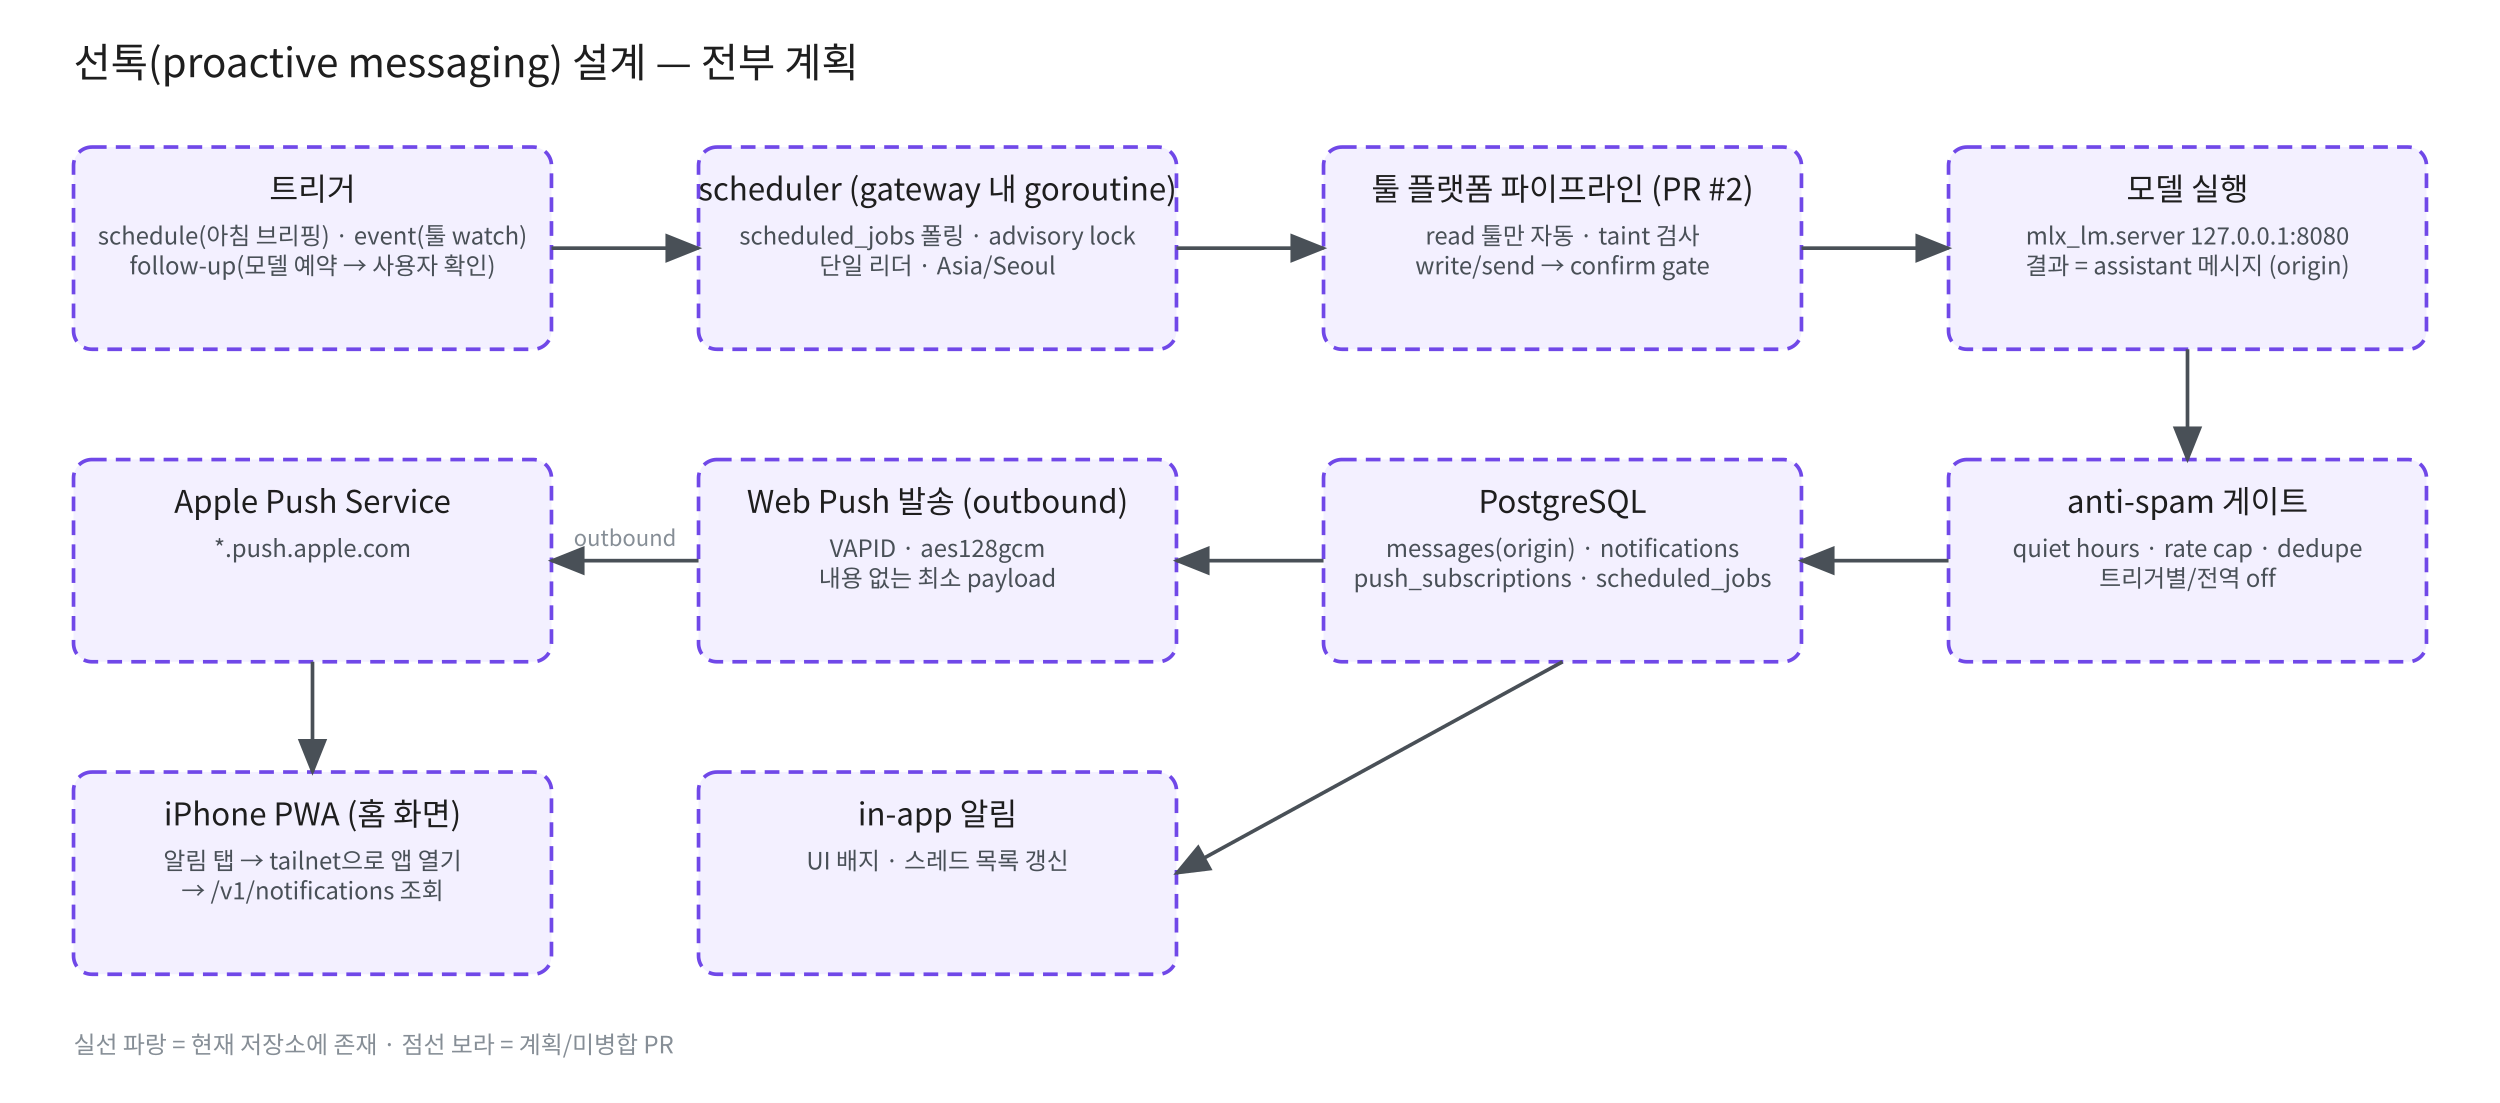
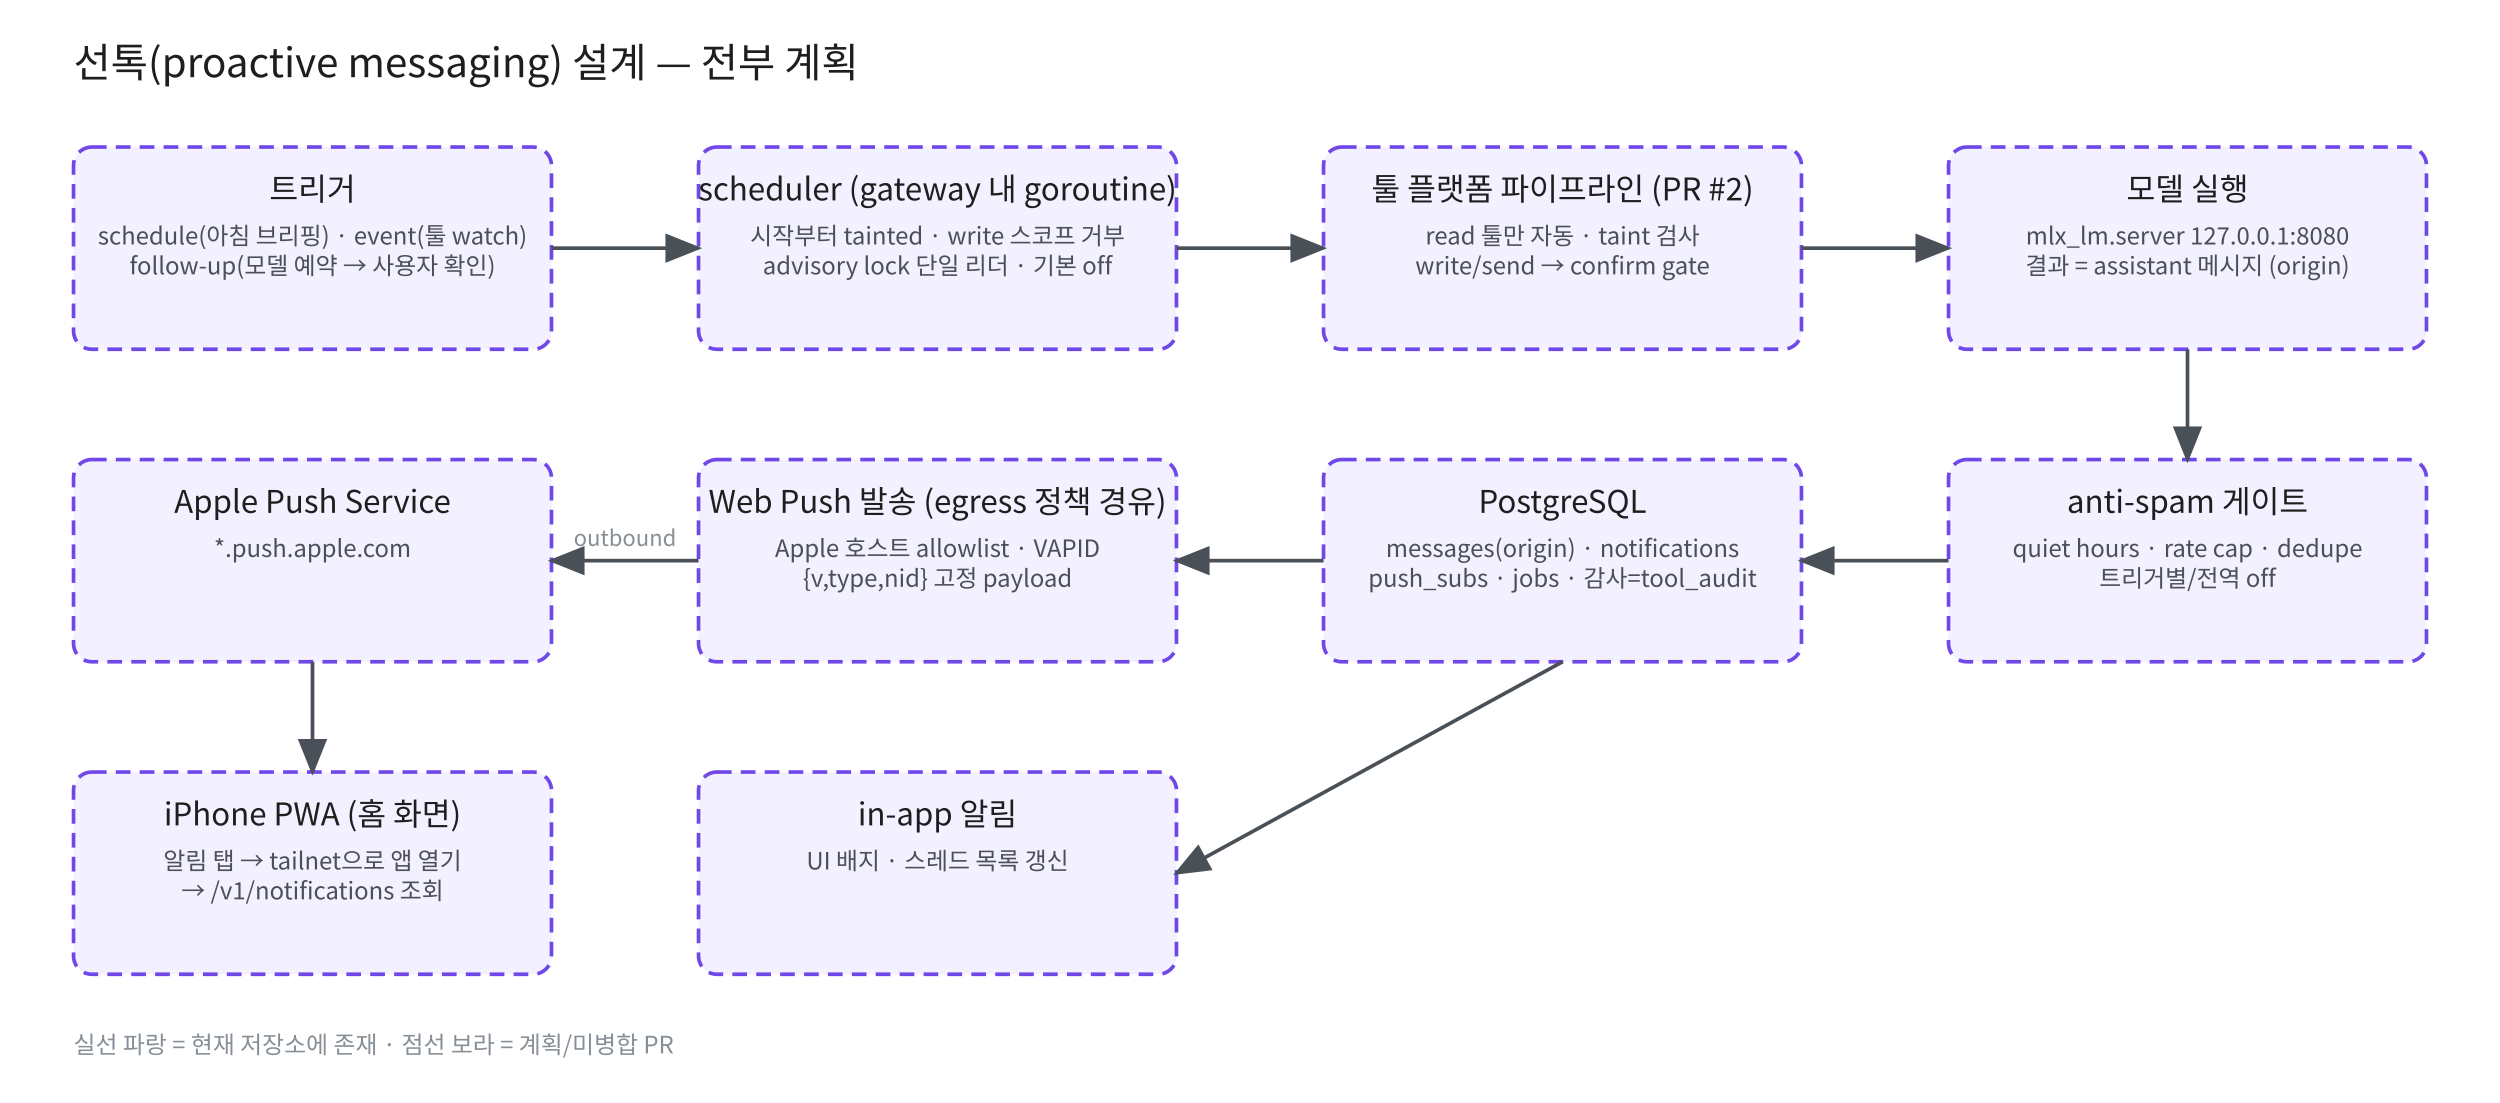
<svg xmlns="http://www.w3.org/2000/svg" width="1360" height="600" viewBox="0 0 1360 600">
  <defs>
    <marker id="a" markerWidth="10" markerHeight="8" refX="9" refY="4" orient="auto">
      <path d="M0,0 L10,4 L0,8 z" fill="#495057" />
    </marker>
  </defs>
  <rect width="100%" height="100%" fill="#fff" />
  <text x="40" y="42.0" font-size="22" fill="#1e1e1e" text-anchor="start" font-family="Noto Sans CJK KR, sans-serif">선톡(proactive messaging) 설계 — 전부 계획</text>
  <rect x="40" y="80" width="260" height="110" rx="10" fill="#f3f0ff" stroke="#7048e8" stroke-width="2" stroke-dasharray="8 5" />
  <text x="170.0" y="109.0" font-size="17" fill="#1e1e1e" text-anchor="middle" font-family="Noto Sans CJK KR, sans-serif">트리거</text>
  <text x="170.0" y="133.0" font-size="13" fill="#495057" text-anchor="middle" font-family="Noto Sans CJK KR, sans-serif">schedule(아침 브리핑) · event(툴 watch)</text>
  <text x="170.0" y="149.25" font-size="13" fill="#495057" text-anchor="middle" font-family="Noto Sans CJK KR, sans-serif">follow-up(모델 예약 → 사용자 확인)</text>
  <rect x="380" y="80" width="260" height="110" rx="10" fill="#f3f0ff" stroke="#7048e8" stroke-width="2" stroke-dasharray="8 5" />
  <text x="510.0" y="109.0" font-size="17" fill="#1e1e1e" text-anchor="middle" font-family="Noto Sans CJK KR, sans-serif">scheduler (gateway 내 goroutine)</text>
-   <text x="510.0" y="133.0" font-size="13" fill="#495057" text-anchor="middle" font-family="Noto Sans CJK KR, sans-serif">scheduled_jobs 폴링 · advisory lock</text>
-   <text x="510.0" y="149.25" font-size="13" fill="#495057" text-anchor="middle" font-family="Noto Sans CJK KR, sans-serif">단일 리더 · Asia/Seoul</text>
+   <text x="510.0" y="133.0" font-size="13" fill="#495057" text-anchor="middle" font-family="Noto Sans CJK KR, sans-serif">시작부터 tainted · write 스코프 거부</text>
+   <text x="510.0" y="149.25" font-size="13" fill="#495057" text-anchor="middle" font-family="Noto Sans CJK KR, sans-serif">advisory lock 단일 리더 · 기본 off</text>
  <rect x="720" y="80" width="260" height="110" rx="10" fill="#f3f0ff" stroke="#7048e8" stroke-width="2" stroke-dasharray="8 5" />
  <text x="850.0" y="109.0" font-size="17" fill="#1e1e1e" text-anchor="middle" font-family="Noto Sans CJK KR, sans-serif">툴 플랫폼 파이프라인 (PR #2)</text>
  <text x="850.0" y="133.0" font-size="13" fill="#495057" text-anchor="middle" font-family="Noto Sans CJK KR, sans-serif">read 툴만 자동 · taint 검사</text>
  <text x="850.0" y="149.25" font-size="13" fill="#495057" text-anchor="middle" font-family="Noto Sans CJK KR, sans-serif">write/send → confirm gate</text>
  <rect x="1060" y="80" width="260" height="110" rx="10" fill="#f3f0ff" stroke="#7048e8" stroke-width="2" stroke-dasharray="8 5" />
  <text x="1190.0" y="109.0" font-size="17" fill="#1e1e1e" text-anchor="middle" font-family="Noto Sans CJK KR, sans-serif">모델 실행</text>
  <text x="1190.0" y="133.0" font-size="13" fill="#495057" text-anchor="middle" font-family="Noto Sans CJK KR, sans-serif">mlx_lm.server 127.0.0.1:8080</text>
  <text x="1190.0" y="149.25" font-size="13" fill="#495057" text-anchor="middle" font-family="Noto Sans CJK KR, sans-serif">결과 = assistant 메시지 (origin)</text>
  <rect x="1060" y="250" width="260" height="110" rx="10" fill="#f3f0ff" stroke="#7048e8" stroke-width="2" stroke-dasharray="8 5" />
  <text x="1190.0" y="279.0" font-size="17" fill="#1e1e1e" text-anchor="middle" font-family="Noto Sans CJK KR, sans-serif">anti-spam 게이트</text>
  <text x="1190.0" y="303.0" font-size="13" fill="#495057" text-anchor="middle" font-family="Noto Sans CJK KR, sans-serif">quiet hours · rate cap · dedupe</text>
  <text x="1190.0" y="319.25" font-size="13" fill="#495057" text-anchor="middle" font-family="Noto Sans CJK KR, sans-serif">트리거별/전역 off</text>
  <rect x="720" y="250" width="260" height="110" rx="10" fill="#f3f0ff" stroke="#7048e8" stroke-width="2" stroke-dasharray="8 5" />
  <text x="850.0" y="279.0" font-size="17" fill="#1e1e1e" text-anchor="middle" font-family="Noto Sans CJK KR, sans-serif">PostgreSQL</text>
  <text x="850.0" y="303.0" font-size="13" fill="#495057" text-anchor="middle" font-family="Noto Sans CJK KR, sans-serif">messages(origin) · notifications</text>
-   <text x="850.0" y="319.25" font-size="13" fill="#495057" text-anchor="middle" font-family="Noto Sans CJK KR, sans-serif">push_subscriptions · scheduled_jobs</text>
+   <text x="850.0" y="319.25" font-size="13" fill="#495057" text-anchor="middle" font-family="Noto Sans CJK KR, sans-serif">push_subs · jobs · 감사=tool_audit</text>
  <rect x="380" y="250" width="260" height="110" rx="10" fill="#f3f0ff" stroke="#7048e8" stroke-width="2" stroke-dasharray="8 5" />
-   <text x="510.0" y="279.0" font-size="17" fill="#1e1e1e" text-anchor="middle" font-family="Noto Sans CJK KR, sans-serif">Web Push 발송 (outbound)</text>
-   <text x="510.0" y="303.0" font-size="13" fill="#495057" text-anchor="middle" font-family="Noto Sans CJK KR, sans-serif">VAPID · aes128gcm</text>
-   <text x="510.0" y="319.25" font-size="13" fill="#495057" text-anchor="middle" font-family="Noto Sans CJK KR, sans-serif">내용 없는 최소 payload</text>
+   <text x="510.0" y="279.0" font-size="17" fill="#1e1e1e" text-anchor="middle" font-family="Noto Sans CJK KR, sans-serif">Web Push 발송 (egress 정책 경유)</text>
+   <text x="510.0" y="303.0" font-size="13" fill="#495057" text-anchor="middle" font-family="Noto Sans CJK KR, sans-serif">Apple 호스트 allowlist · VAPID</text>
+   <text x="510.0" y="319.25" font-size="13" fill="#495057" text-anchor="middle" font-family="Noto Sans CJK KR, sans-serif">{v,type,nid} 고정 payload</text>
  <rect x="40" y="250" width="260" height="110" rx="10" fill="#f3f0ff" stroke="#7048e8" stroke-width="2" stroke-dasharray="8 5" />
  <text x="170.0" y="279.0" font-size="17" fill="#1e1e1e" text-anchor="middle" font-family="Noto Sans CJK KR, sans-serif">Apple Push Service</text>
  <text x="170.0" y="303.0" font-size="13" fill="#495057" text-anchor="middle" font-family="Noto Sans CJK KR, sans-serif">*.push.apple.com</text>
  <rect x="40" y="420" width="260" height="110" rx="10" fill="#f3f0ff" stroke="#7048e8" stroke-width="2" stroke-dasharray="8 5" />
  <text x="170.0" y="449.0" font-size="17" fill="#1e1e1e" text-anchor="middle" font-family="Noto Sans CJK KR, sans-serif">iPhone PWA (홈 화면)</text>
  <text x="170.0" y="473.0" font-size="13" fill="#495057" text-anchor="middle" font-family="Noto Sans CJK KR, sans-serif">알림 탭 → tailnet으로 앱 열기</text>
  <text x="170.0" y="489.25" font-size="13" fill="#495057" text-anchor="middle" font-family="Noto Sans CJK KR, sans-serif">→ /v1/notifications 조회</text>
  <rect x="380" y="420" width="260" height="110" rx="10" fill="#f3f0ff" stroke="#7048e8" stroke-width="2" stroke-dasharray="8 5" />
  <text x="510.0" y="449.0" font-size="17" fill="#1e1e1e" text-anchor="middle" font-family="Noto Sans CJK KR, sans-serif">in-app 알림</text>
  <text x="510.0" y="473.0" font-size="13" fill="#495057" text-anchor="middle" font-family="Noto Sans CJK KR, sans-serif">UI 배지 · 스레드 목록 갱신</text>
  <line x1="300" y1="135.0" x2="380" y2="135.0" stroke="#495057" stroke-width="2" marker-end="url(#a)" />
  <line x1="640" y1="135.0" x2="720" y2="135.0" stroke="#495057" stroke-width="2" marker-end="url(#a)" />
  <line x1="980" y1="135.0" x2="1060" y2="135.0" stroke="#495057" stroke-width="2" marker-end="url(#a)" />
  <line x1="1190.0" y1="190" x2="1190.0" y2="250" stroke="#495057" stroke-width="2" marker-end="url(#a)" />
  <line x1="1060" y1="305.0" x2="980" y2="305.0" stroke="#495057" stroke-width="2" marker-end="url(#a)" />
  <line x1="720" y1="305.0" x2="640" y2="305.0" stroke="#495057" stroke-width="2" marker-end="url(#a)" />
  <line x1="380" y1="305.0" x2="300" y2="305.0" stroke="#495057" stroke-width="2" marker-end="url(#a)" />
  <text x="340.0" y="297.0" font-size="12" fill="#868e96" text-anchor="middle" font-family="Noto Sans CJK KR, sans-serif">outbound</text>
  <line x1="170.0" y1="360" x2="170.0" y2="420" stroke="#495057" stroke-width="2" marker-end="url(#a)" />
  <line x1="850.0" y1="360" x2="640" y2="475.0" stroke="#495057" stroke-width="2" marker-end="url(#a)" />
  <text x="40" y="573.0" font-size="13" fill="#868e96" text-anchor="start" font-family="Noto Sans CJK KR, sans-serif">실선 파랑 = 현재 저장소에 존재 · 점선 보라 = 계획/미병합 PR</text>
</svg>
